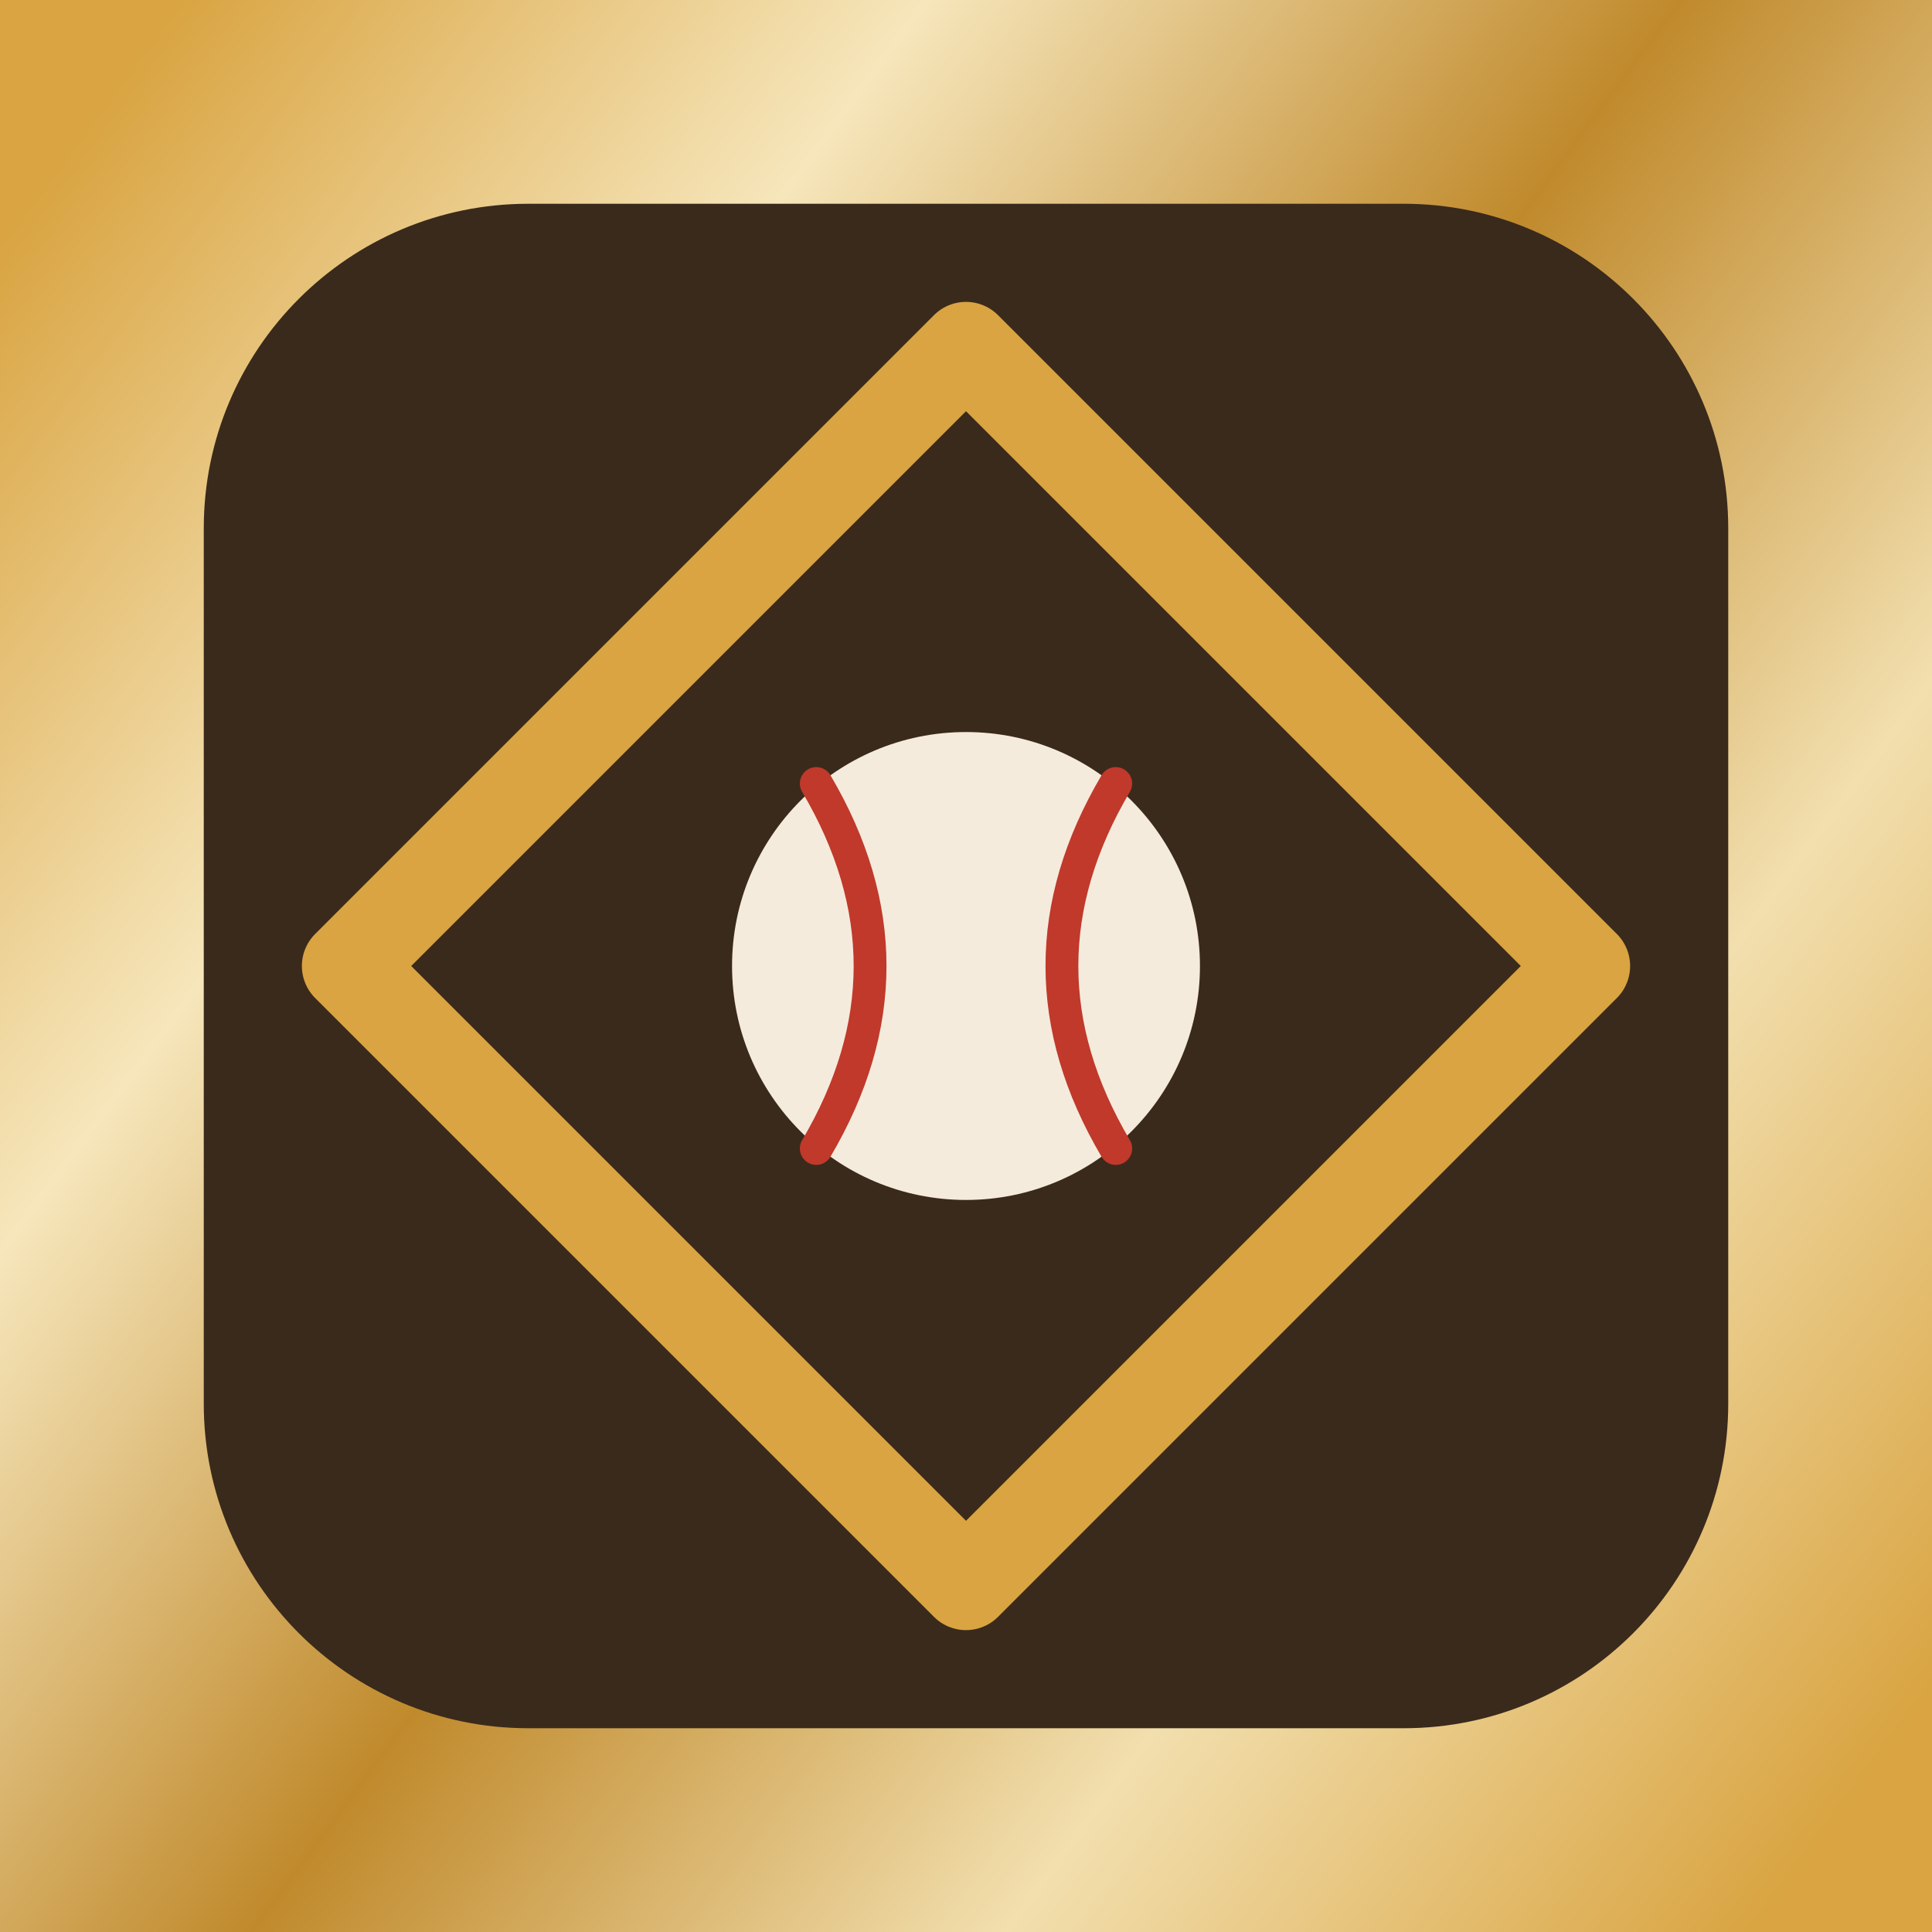
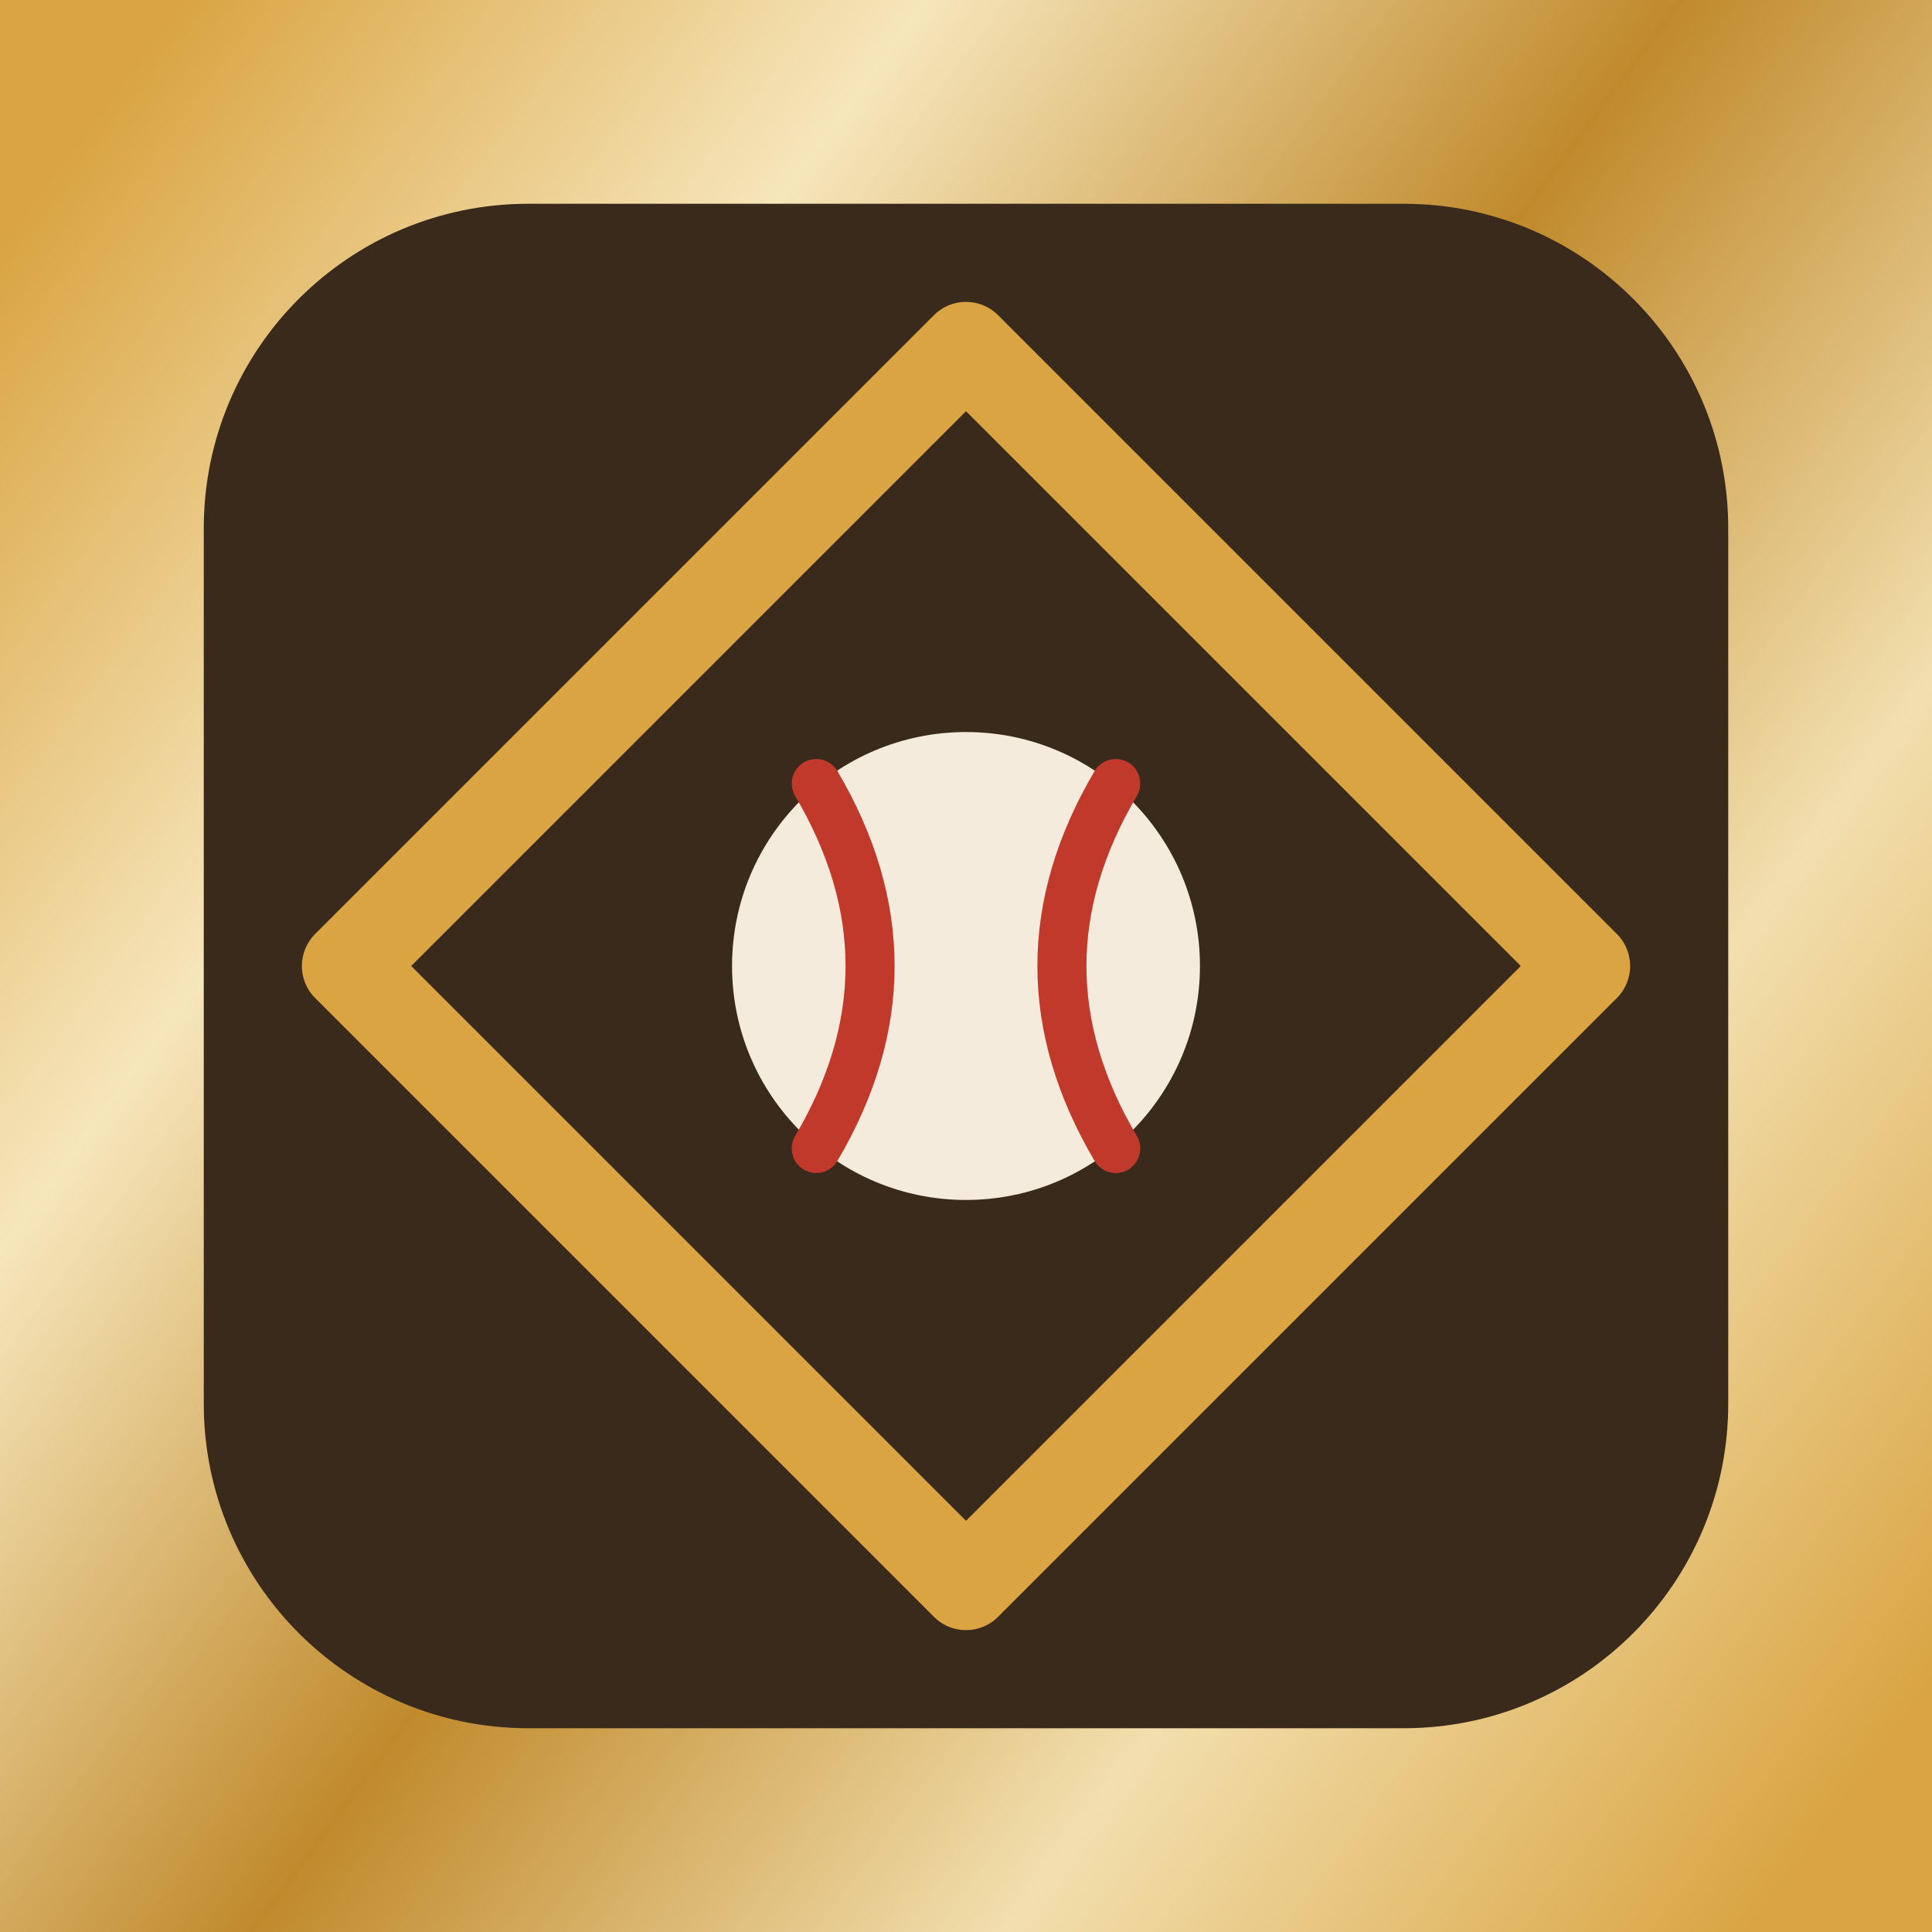
<svg xmlns="http://www.w3.org/2000/svg" viewBox="0 0 512 512" width="512" height="512">
  <defs>
    <linearGradient id="foil" x1="0" y1="0.13" x2="1" y2="0.87">
      <stop offset="0" stop-color="#d9a441" />
      <stop offset="0.25" stop-color="#f6e6bb" />
      <stop offset="0.5" stop-color="#c08a2c" />
      <stop offset="0.75" stop-color="#f2dfae" />
      <stop offset="1" stop-color="#d9a441" />
    </linearGradient>
  </defs>
  <rect width="512" height="512" fill="url(#foil)" />
  <rect x="54" y="54" width="404" height="404" rx="86" fill="#3a2a1c" />
  <path d="M 256 92 L 420 256 L 256 420 L 92 256 Z" fill="none" stroke="#d9a441" stroke-width="24" stroke-linejoin="round" />
  <circle cx="256" cy="256" r="62" fill="#f4ebdc" />
-   <path d="M 216.32 207.64 Q 244.84 256 216.32 304.36" fill="none" stroke="#c0392b" stroke-width="8.7" stroke-linecap="round" />
-   <path d="M 295.68 207.64 Q 267.16 256 295.68 304.36" fill="none" stroke="#c0392b" stroke-width="8.7" stroke-linecap="round" />
+   <path d="M 216.32 207.64 Q 244.84 256 216.32 304.36" fill="none" stroke="#c0392b" stroke-width="13" stroke-linecap="round" />
+   <path d="M 295.68 207.64 Q 267.16 256 295.68 304.36" fill="none" stroke="#c0392b" stroke-width="13" stroke-linecap="round" />
</svg>
